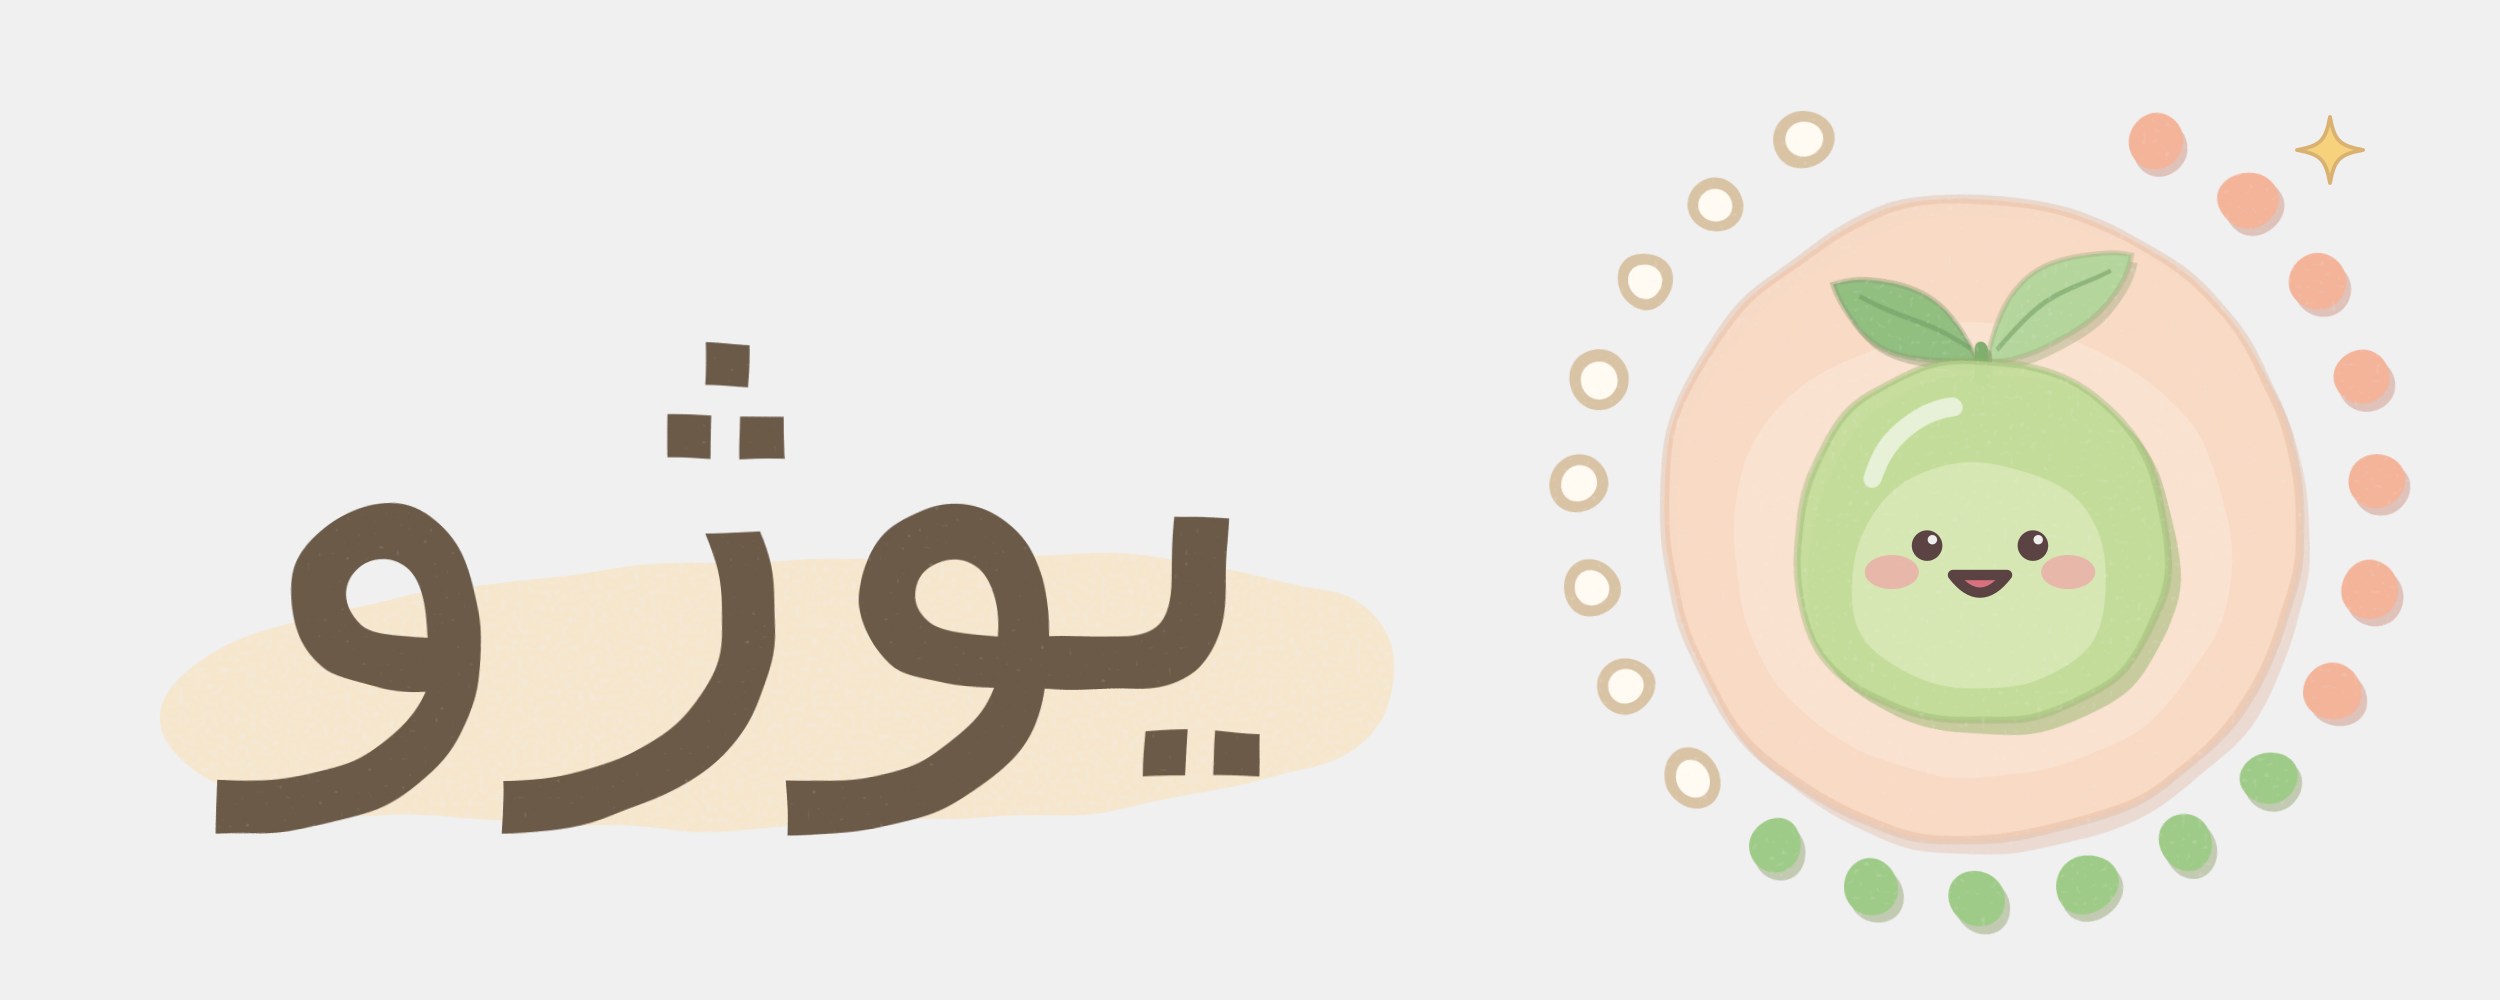
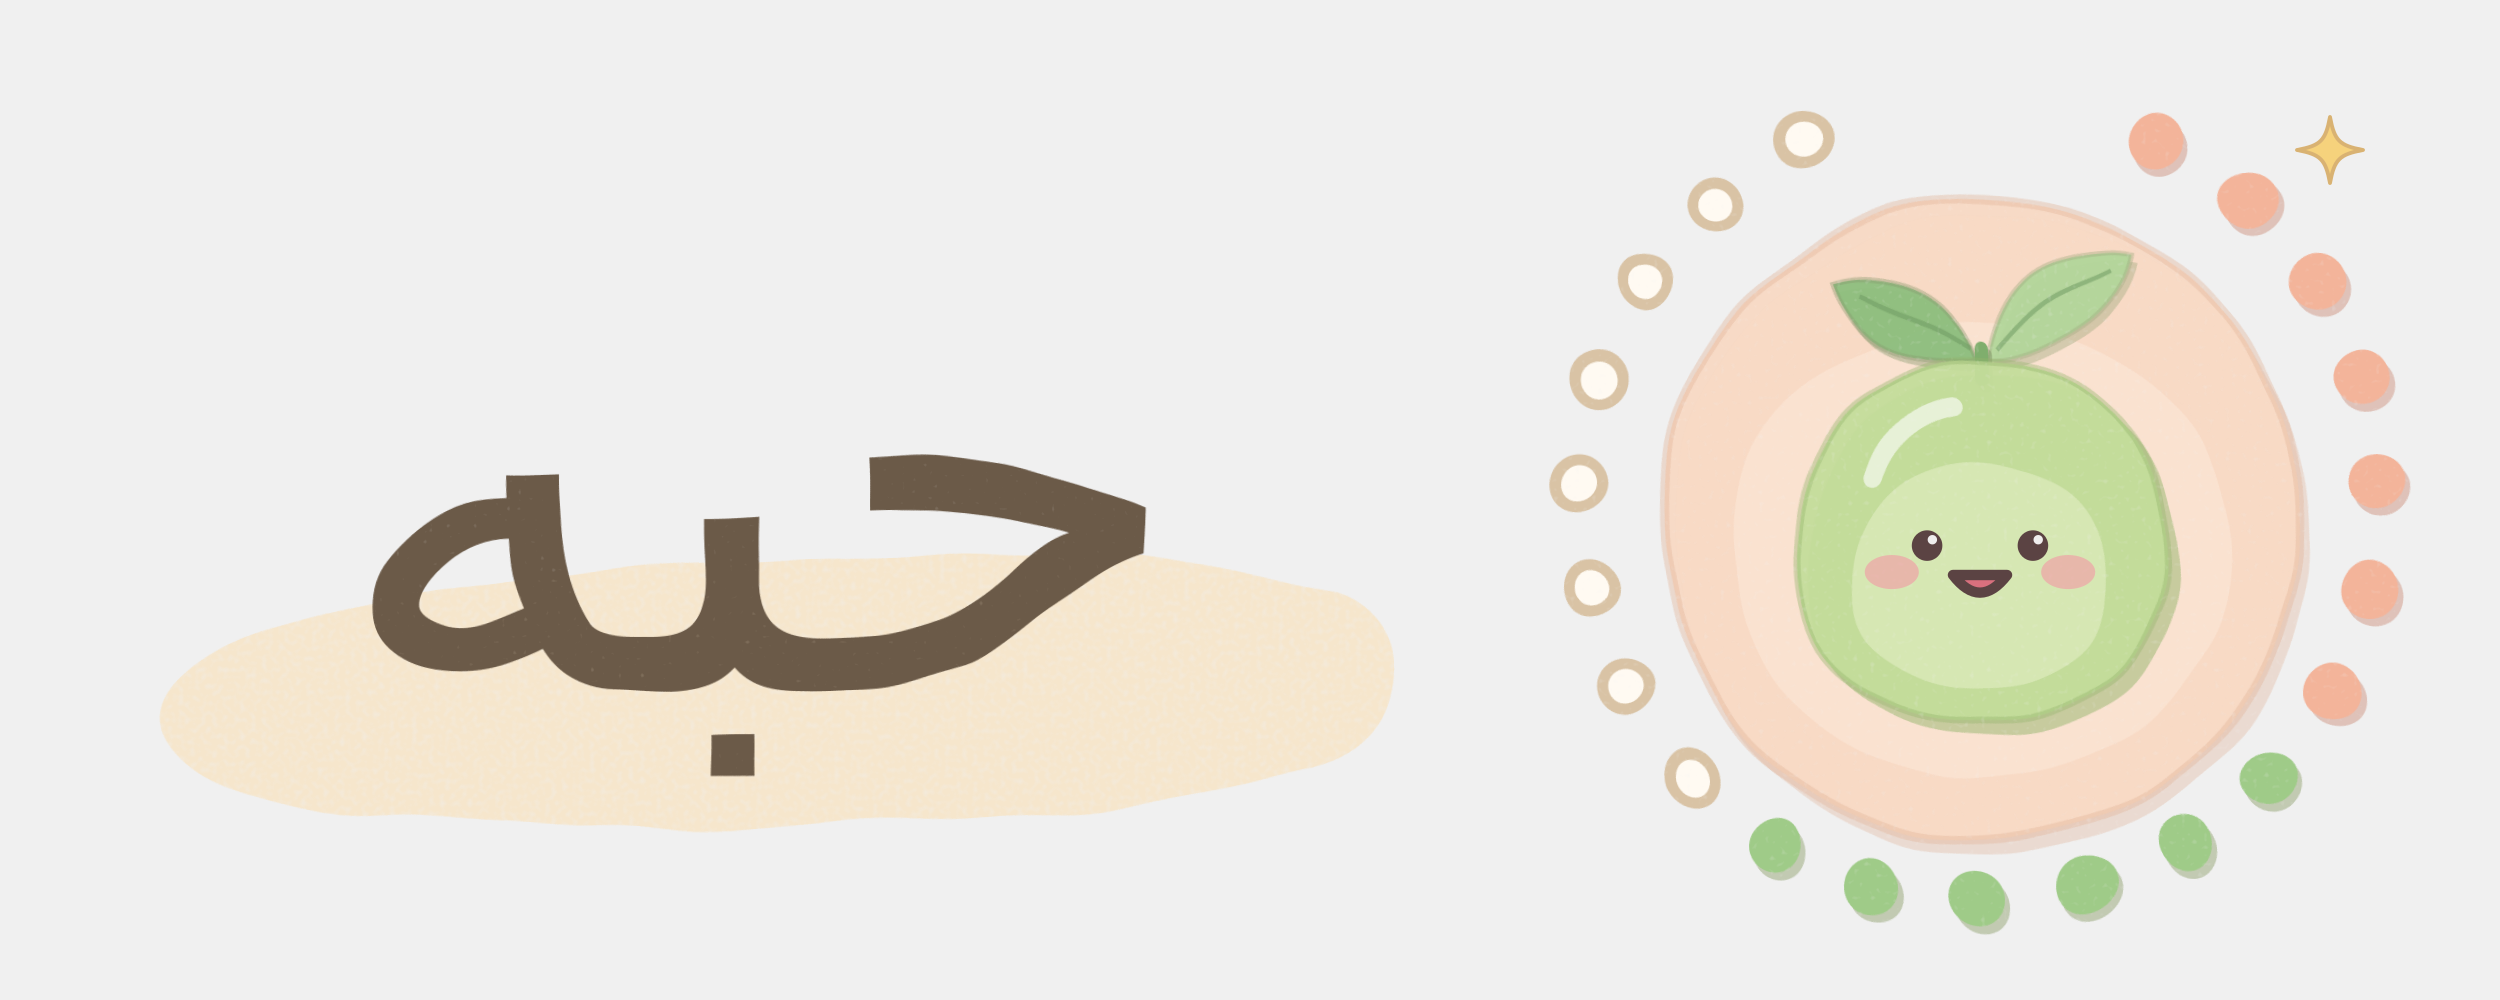
- <svg xmlns="http://www.w3.org/2000/svg" viewBox="0 0 500 200" width="500" height="200" role="img" aria-label="یوژو">
+ <svg xmlns="http://www.w3.org/2000/svg" viewBox="0 0 500 200" width="500" height="200" role="img" aria-label="حبه">
  <defs>
    <filter id="wc-lg4-a" x="-15%" y="-15%" width="130%" height="130%" color-interpolation-filters="sRGB">
      <feTurbulence type="fractalNoise" baseFrequency="0.032" numOctaves="2" seed="8" result="n" />
      <feDisplacementMap in="SourceGraphic" in2="n" scale="4.5" xChannelSelector="R" yChannelSelector="G" result="d" />
      <feTurbulence type="fractalNoise" baseFrequency=".9" numOctaves="1" seed="14" result="g" />
      <feColorMatrix in="g" values="0 0 0 0 0 0 0 0 0 0 0 0 0 0 0 1 0 0 0 0.62" result="a" />
      <feComposite in="d" in2="a" operator="in" />
    </filter>
    <filter id="wc-lg4-b" x="-15%" y="-15%" width="130%" height="130%" color-interpolation-filters="sRGB">
      <feTurbulence type="fractalNoise" baseFrequency="0.025" numOctaves="2" seed="24" result="n" />
      <feDisplacementMap in="SourceGraphic" in2="n" scale="5" xChannelSelector="R" yChannelSelector="G" result="d" />
      <feTurbulence type="fractalNoise" baseFrequency=".9" numOctaves="1" seed="30" result="g" />
      <feColorMatrix in="g" values="0 0 0 0 0 0 0 0 0 0 0 0 0 0 0 1 0 0 0 0.45" result="a" />
      <feComposite in="d" in2="a" operator="in" />
    </filter>
    <filter id="wc-lg4-t" x="-15%" y="-15%" width="130%" height="130%" color-interpolation-filters="sRGB">
      <feTurbulence type="fractalNoise" baseFrequency="0.04" numOctaves="2" seed="34" result="n" />
      <feDisplacementMap in="SourceGraphic" in2="n" scale="2.2" xChannelSelector="R" yChannelSelector="G" result="d" />
      <feTurbulence type="fractalNoise" baseFrequency=".9" numOctaves="1" seed="40" result="g" />
      <feColorMatrix in="g" values="0 0 0 0 0 0 0 0 0 0 0 0 0 0 0 1 0 0 0 0.7" result="a" />
      <feComposite in="d" in2="a" operator="in" />
    </filter>
  </defs>
  <g filter="url(#wc-lg4-b)">
    <path d="M40 132 C70 112 210 104 268 118 C284 124 280 148 262 154 C200 170 70 168 42 156 C28 150 28 140 40 132z" fill="#f6e6cc" style="opacity:var(--uzhu-swash, .85)" />
  </g>
  <g transform="translate(296 0)">
    <g filter="url(#wc-lg4-a)">
      <path d="M36 104a64 64 0 1 0 128 0a64 64 0 1 0 -128 0z" fill="#e0b398" opacity="0.35" transform="translate(2 3)" />
      <path d="M36 104a64 64 0 1 0 128 0a64 64 0 1 0 -128 0z" fill="#f8d9c4" opacity="0.95" />
      <path d="M36 104a64 64 0 1 0 128 0a64 64 0 1 0 -128 0z" fill="none" stroke="#e0b398" stroke-width="1.8" opacity="0.4" />
      <path d="M50 110a50 46 0 1 0 100 0a50 46 0 1 0 -100 0z" fill="#fbe6d6" opacity=".7" />
      <g transform="translate(100 108) scale(.56) translate(-100 -126)">
        <path d="M98 60 c-8 -22 -32 -32 -52 -26 c8 20 30 30 52 26z" fill="#88996d" opacity="0.42" transform="translate(2 3)" />
        <path d="M98 60 c-8 -22 -32 -32 -52 -26 c8 20 30 30 52 26z" fill="#8fbf7f" opacity="0.95" />
        <path d="M98 60 c-8 -22 -32 -32 -52 -26 c8 20 30 30 52 26z" fill="none" stroke="#88996d" stroke-width="1.8" opacity="0.4" />
        <path d="M102 60 c6 -28 30 -40 52 -36 c-6 24 -28 36 -52 36z" fill="#9fa97f" opacity="0.42" transform="translate(2 3)" />
        <path d="M102 60 c6 -28 30 -40 52 -36 c-6 24 -28 36 -52 36z" fill="#b2d69a" opacity="0.95" />
        <path d="M102 60 c6 -28 30 -40 52 -36 c-6 24 -28 36 -52 36z" fill="none" stroke="#9fa97f" stroke-width="1.8" opacity="0.4" />
        <path d="M96 56 c-12 -6 -24 -12 -40 -18 M106 56 c10 -10 22 -18 40 -26" fill="none" stroke="#6f9a62" stroke-width="1.6" opacity=".55" />
        <path d="M100 66 v-10" fill="none" stroke="#7d8d61" stroke-width="5" stroke-linecap="round" opacity="0.45" transform="translate(1.5 2)" />
        <path d="M100 66 v-10" fill="none" stroke="#7fae6d" stroke-width="5" stroke-linecap="round" />
        <path d="M100 60 c42 0 66 32 66 72 c0 38 -28 60 -66 60 c-38 0 -66 -22 -66 -60 c0 -40 24 -72 66 -72z" fill="#93b46c" opacity="0.5" transform="translate(4 5)" />
        <path d="M100 60 c42 0 66 32 66 72 c0 38 -28 60 -66 60 c-38 0 -66 -22 -66 -60 c0 -40 24 -72 66 -72z" fill="#c3dc9a" opacity="0.95" />
        <path d="M100 60 c42 0 66 32 66 72 c0 38 -28 60 -66 60 c-38 0 -66 -22 -66 -60 c0 -40 24 -72 66 -72z" fill="none" stroke="#93b46c" stroke-width="2.4" opacity="0.4" />
        <path d="M100 98 c30 0 46 20 46 42 c0 26 -20 40 -46 40 c-26 0 -46 -14 -46 -40 c0 -22 16 -42 46 -42z" fill="#e6f0c9" opacity=".55" />
        <path d="M60 104 c5 -14 16 -24 30 -27" fill="none" stroke="#fff" stroke-width="7" stroke-linecap="round" opacity="0.6" />
      </g>
      <circle cx="135.1" cy="28.1" r="5.6" fill="#ce9481" opacity=".5" transform="translate(1 1.5)" />
      <circle cx="135.1" cy="28.1" r="5.6" fill="#f3b49a" />
      <circle cx="152.9" cy="40.0" r="5.6" fill="#ce9481" opacity=".5" transform="translate(1 1.5)" />
      <circle cx="152.9" cy="40.0" r="5.6" fill="#f3b49a" />
      <circle cx="166.9" cy="56.2" r="5.6" fill="#ce9481" opacity=".5" transform="translate(1 1.5)" />
      <circle cx="166.9" cy="56.2" r="5.6" fill="#f3b49a" />
      <circle cx="176.2" cy="75.5" r="5.6" fill="#ce9481" opacity=".5" transform="translate(1 1.5)" />
      <circle cx="176.2" cy="75.5" r="5.6" fill="#f3b49a" />
      <circle cx="179.9" cy="96.6" r="5.6" fill="#ce9481" opacity=".5" transform="translate(1 1.5)" />
      <circle cx="179.9" cy="96.6" r="5.6" fill="#f3b49a" />
      <circle cx="177.9" cy="118.0" r="5.6" fill="#ce9481" opacity=".5" transform="translate(1 1.5)" />
      <circle cx="177.9" cy="118.0" r="5.6" fill="#f3b49a" />
      <circle cx="170.4" cy="138.0" r="5.6" fill="#ce9481" opacity=".5" transform="translate(1 1.5)" />
      <circle cx="170.4" cy="138.0" r="5.6" fill="#f3b49a" />
      <circle cx="157.7" cy="155.4" r="5.6" fill="#93a474" opacity=".5" transform="translate(1 1.5)" />
      <circle cx="157.7" cy="155.4" r="5.6" fill="#9fcb88" />
      <circle cx="141.0" cy="168.7" r="5.6" fill="#93a474" opacity=".5" transform="translate(1 1.5)" />
      <circle cx="141.0" cy="168.7" r="5.6" fill="#9fcb88" />
      <circle cx="121.2" cy="177.1" r="5.6" fill="#93a474" opacity=".5" transform="translate(1 1.5)" />
      <circle cx="121.2" cy="177.1" r="5.6" fill="#9fcb88" />
      <circle cx="100.0" cy="180.0" r="5.6" fill="#93a474" opacity=".5" transform="translate(1 1.5)" />
      <circle cx="100.0" cy="180.0" r="5.6" fill="#9fcb88" />
      <circle cx="78.8" cy="177.1" r="5.6" fill="#93a474" opacity=".5" transform="translate(1 1.5)" />
      <circle cx="78.8" cy="177.1" r="5.6" fill="#9fcb88" />
      <circle cx="59.0" cy="168.7" r="5.6" fill="#93a474" opacity=".5" transform="translate(1 1.5)" />
      <circle cx="59.0" cy="168.7" r="5.6" fill="#9fcb88" />
      <circle cx="42.3" cy="155.4" r="4.6" fill="#fffaf2" stroke="#d9c3a5" stroke-width="2.2" />
      <circle cx="29.6" cy="138.0" r="4.6" fill="#fffaf2" stroke="#d9c3a5" stroke-width="2.2" />
      <circle cx="22.1" cy="118.0" r="4.6" fill="#fffaf2" stroke="#d9c3a5" stroke-width="2.2" />
      <circle cx="20.1" cy="96.6" r="4.6" fill="#fffaf2" stroke="#d9c3a5" stroke-width="2.2" />
      <circle cx="23.8" cy="75.5" r="4.6" fill="#fffaf2" stroke="#d9c3a5" stroke-width="2.2" />
      <circle cx="33.1" cy="56.2" r="4.6" fill="#fffaf2" stroke="#d9c3a5" stroke-width="2.2" />
      <circle cx="47.1" cy="40.0" r="4.6" fill="#fffaf2" stroke="#d9c3a5" stroke-width="2.2" />
      <circle cx="64.9" cy="28.1" r="4.6" fill="#fffaf2" stroke="#d9c3a5" stroke-width="2.2" />
    </g>
    <g transform="translate(100 108) scale(.56) translate(-100 -126)">
      <circle cx="81.1" cy="128" r="5.46" fill="#5b4343" />
      <circle cx="118.9" cy="128" r="5.46" fill="#5b4343" />
      <circle cx="82.99" cy="125.9" r="1.68" fill="#fff" opacity=".9" />
      <circle cx="120.79" cy="125.9" r="1.68" fill="#fff" opacity=".9" />
      <path d="M90.34 138.5 q9.66 12.6 19.32 0z" fill="#d9707e" stroke="#5b4343" stroke-width="3.696" stroke-linejoin="round" />
      <ellipse cx="68.5" cy="137.45" rx="9.66" ry="6.09" fill="#f29aa5" opacity=".62" />
      <ellipse cx="131.5" cy="137.45" rx="9.66" ry="6.09" fill="#f29aa5" opacity=".62" />
    </g>
    <path transform="translate(170 30) scale(0.55)" d="M0 -12 C1.6 -3.4 3.4 -1.6 12 0 C3.4 1.6 1.6 3.4 0 12 C-1.6 3.4 -3.4 1.6 -12 0 C-3.4 -1.6 -1.6 -3.4 0 -12z" fill="#f6cf72" stroke="#d7ad67" stroke-width="1.4" stroke-linejoin="round" opacity=".92" />
  </g>
  <g filter="url(#wc-lg4-t)">
-     <text x="152" y="138" text-anchor="middle" direction="rtl" font-family="Lalezar, Vazirmatn, sans-serif" font-size="118" style="fill:var(--uzhu-wordmark, #6b5a48)">یوژو</text>
+     <text x="152" y="138" text-anchor="middle" direction="rtl" font-family="Lalezar, Vazirmatn, sans-serif" font-size="118" style="fill:var(--uzhu-wordmark, #6b5a48)">حبه</text>
  </g>
</svg>
